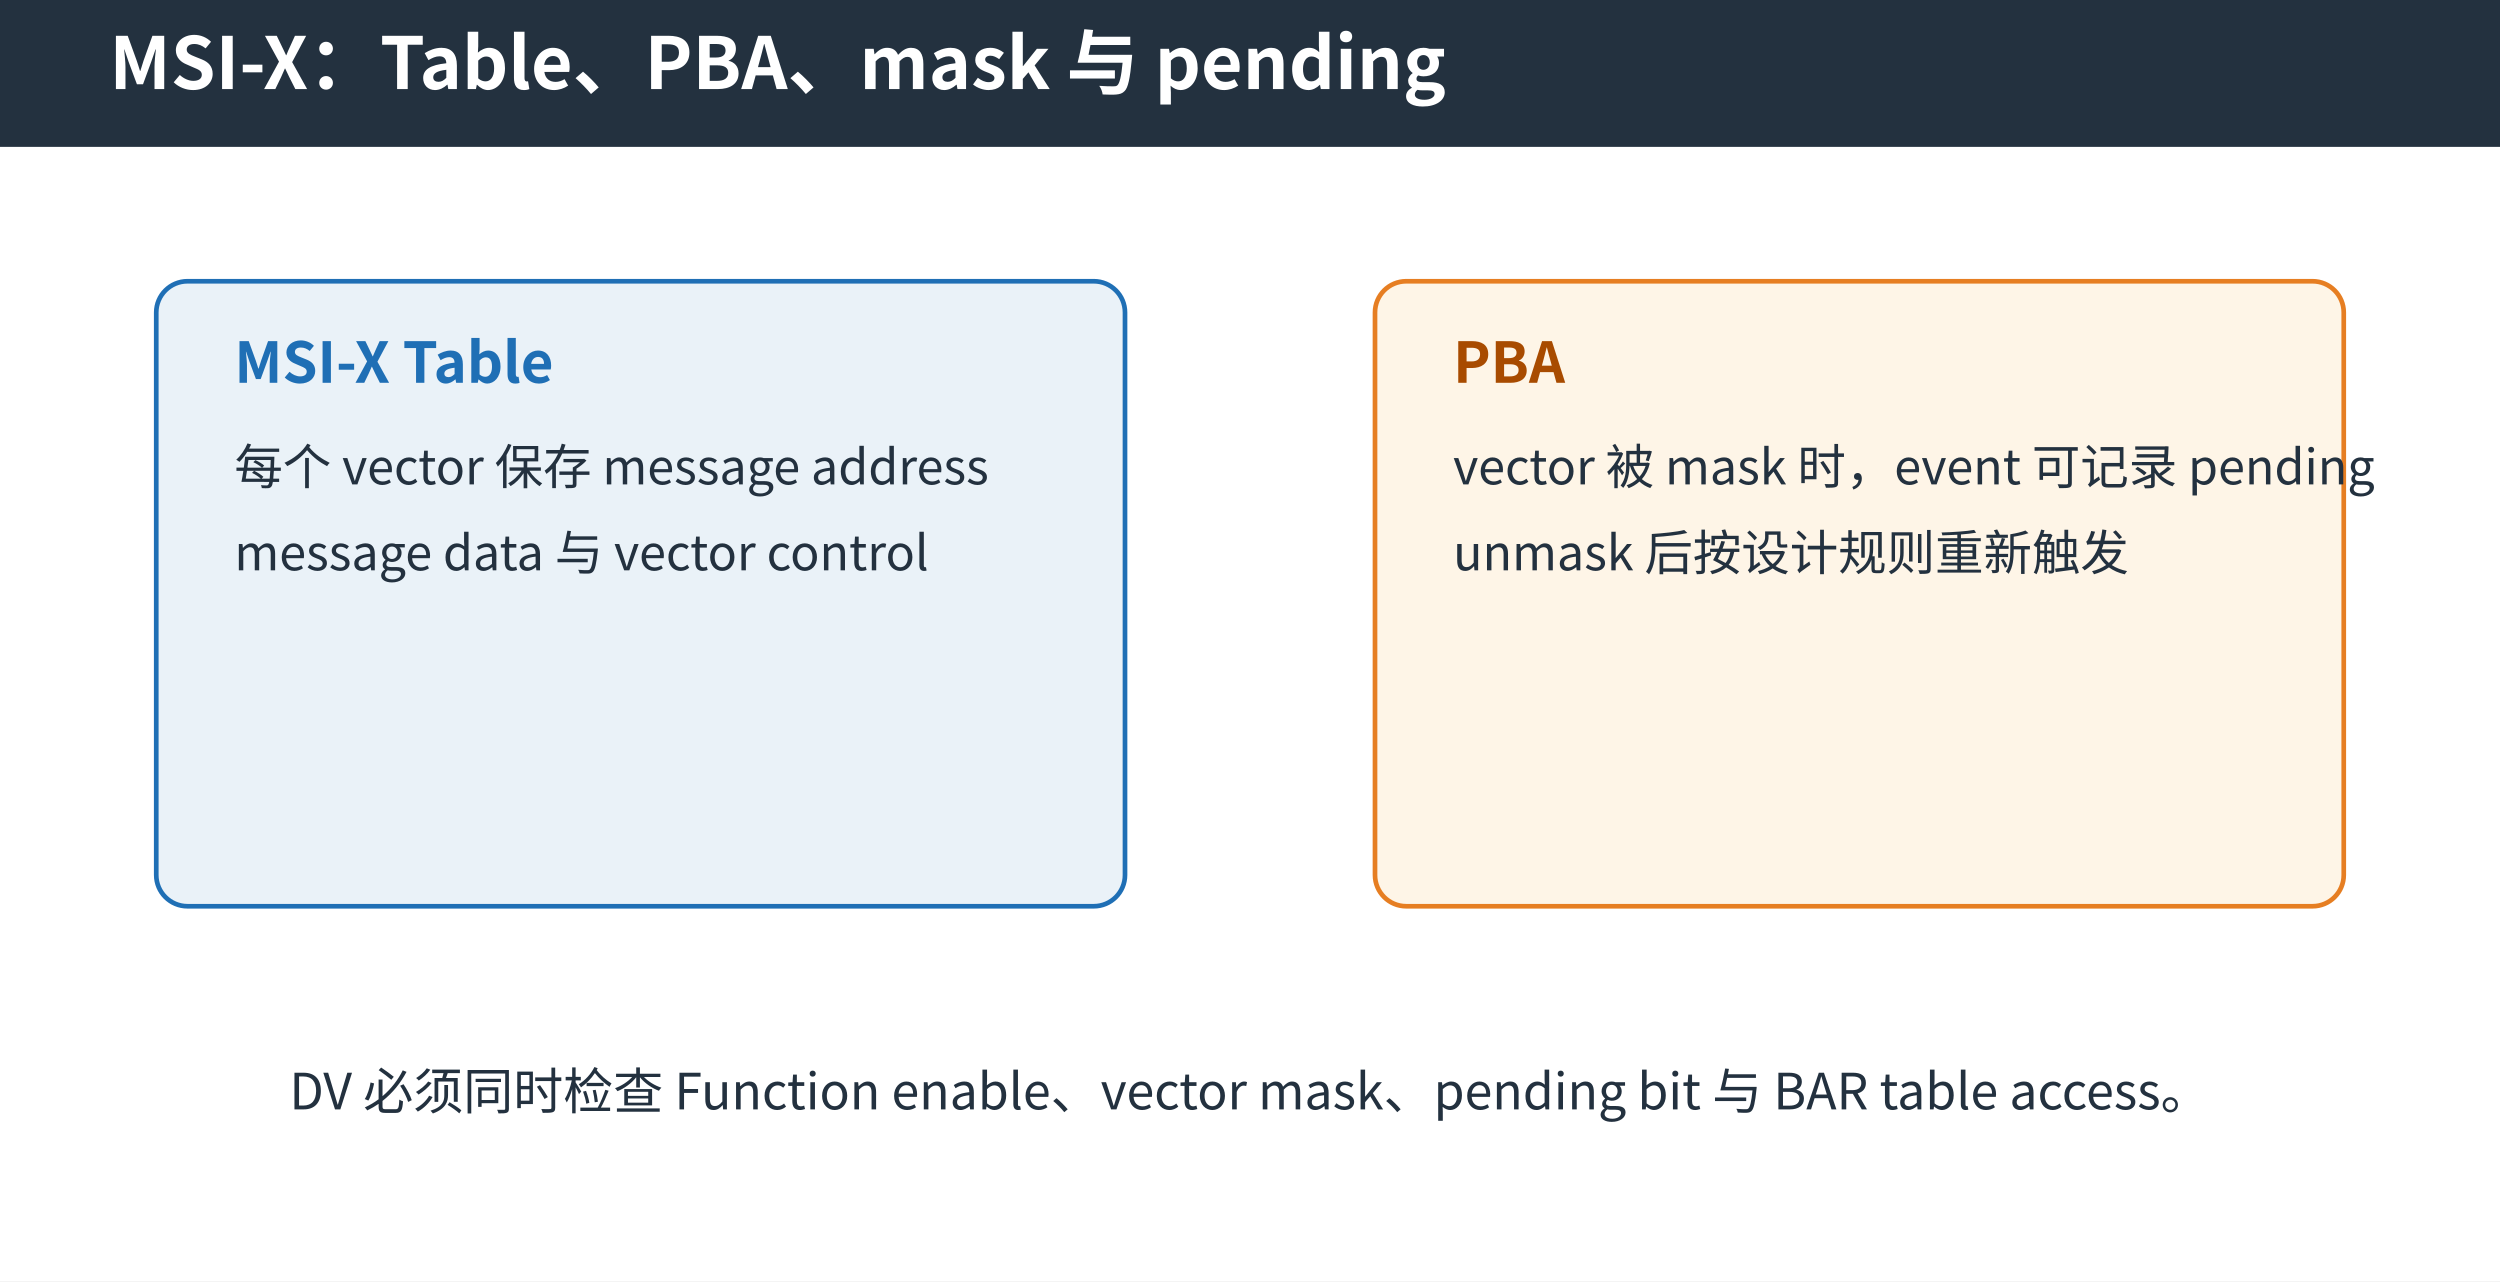
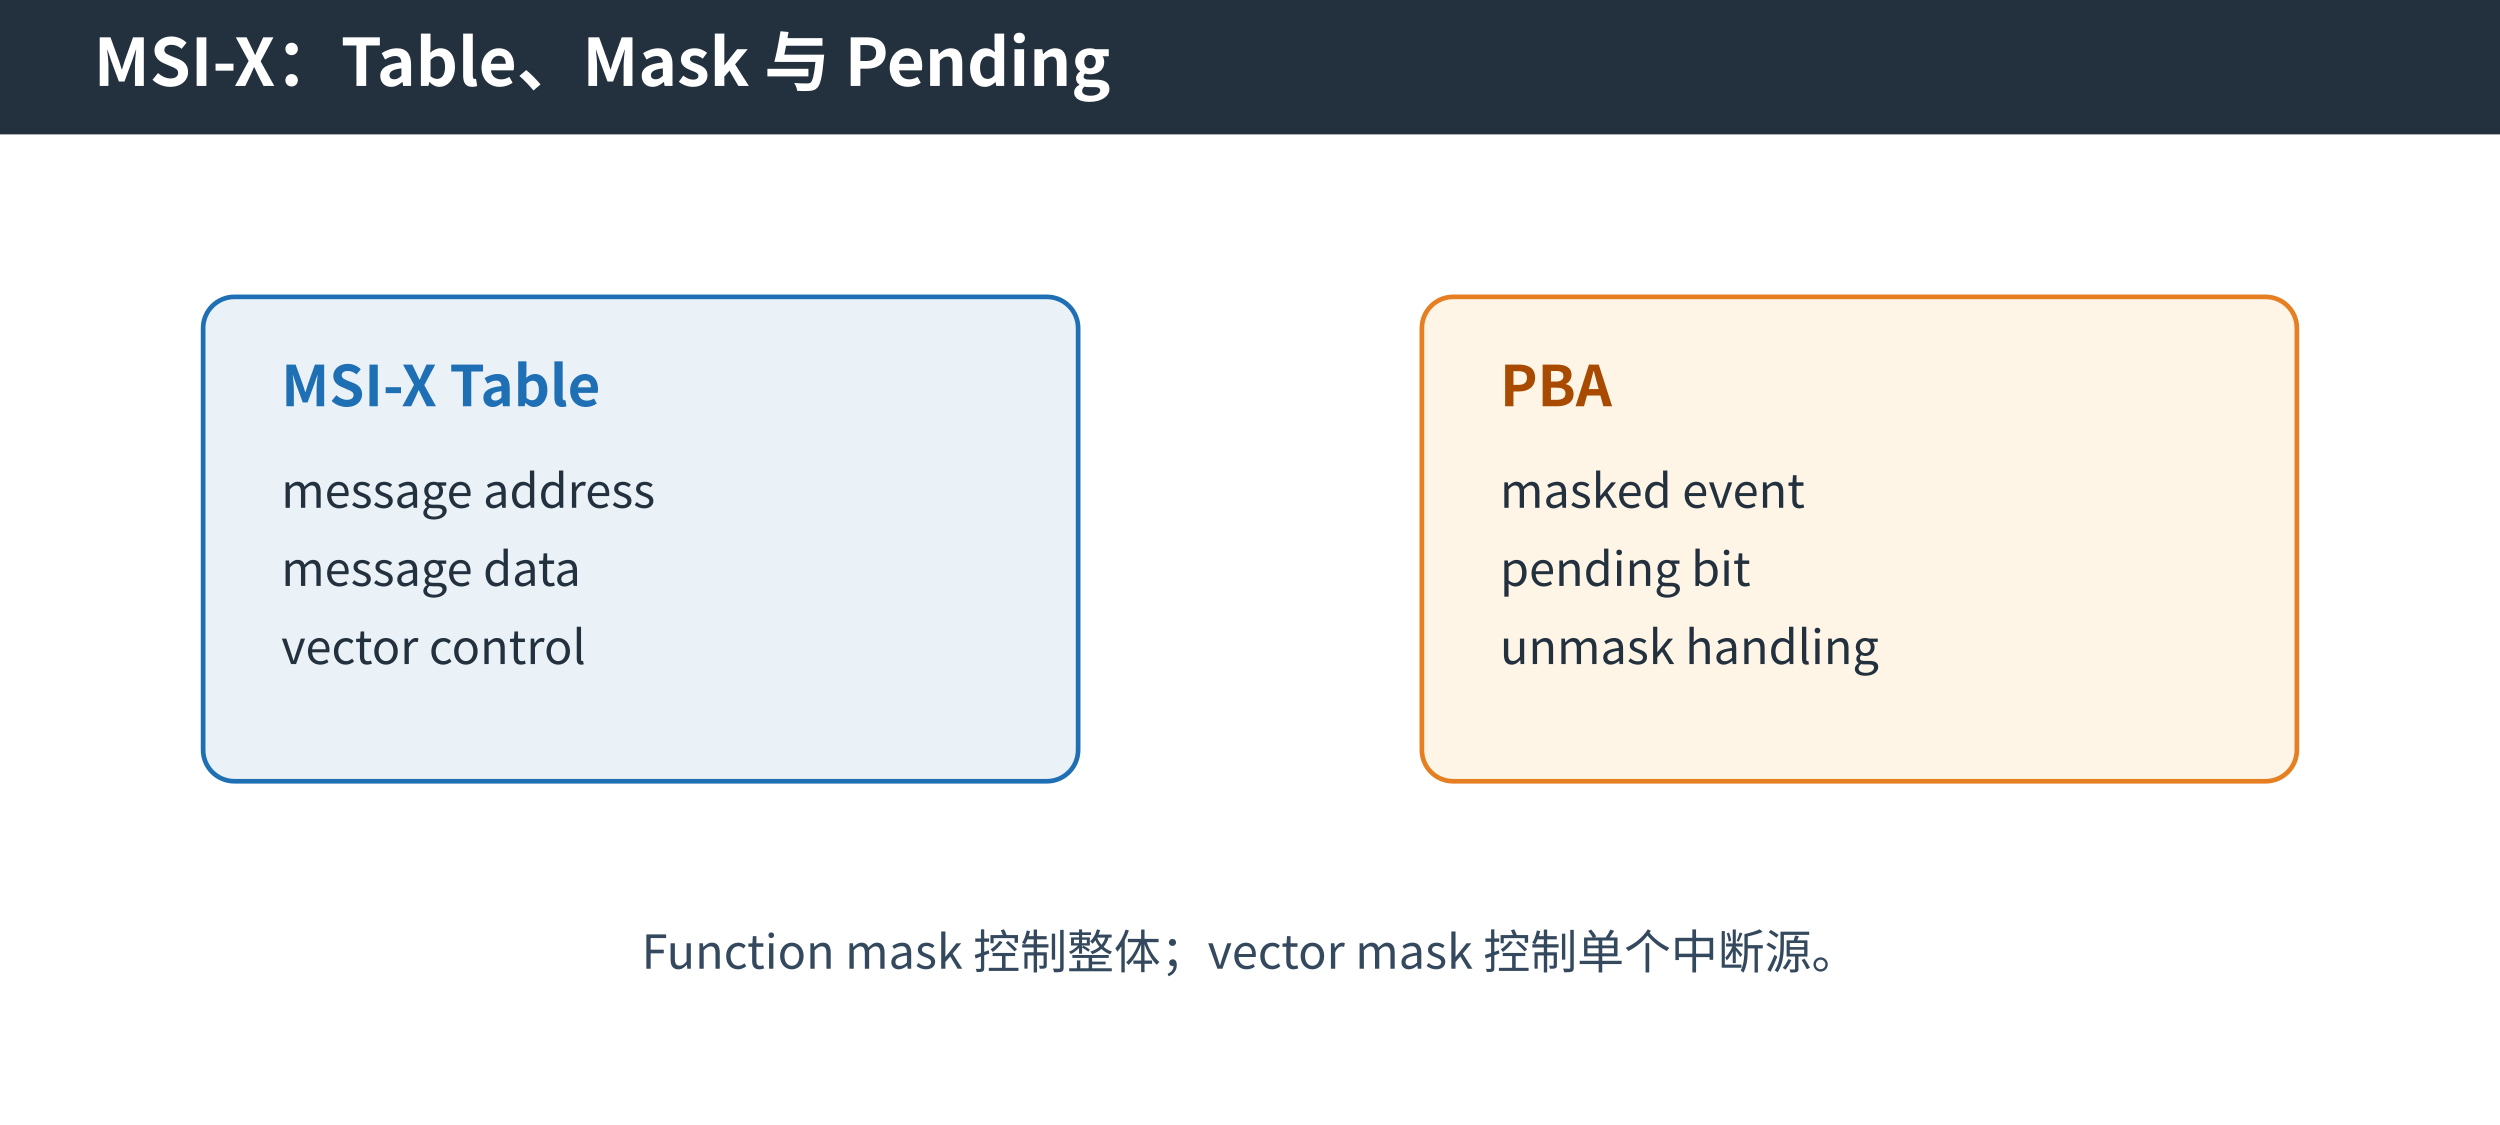
- <svg xmlns="http://www.w3.org/2000/svg" width="1600" height="820" viewBox="0 0 1600 820">
-   <rect width="1600" height="820" fill="#FFFFFF" />
-   <rect width="1600" height="94" fill="#23313F" />
-   <text x="70" y="57" font-family="Noto Sans CJK SC,Arial" font-size="46" font-weight="700" fill="#FFFFFF">MSI-X：Table、PBA、mask 与 pending</text>
-   <rect x="100" y="180" width="620" height="400" rx="20" fill="#EAF2F8" stroke="#1F6FB5" stroke-width="3" />
-   <text x="150" y="245" font-family="Noto Sans CJK SC,Arial" font-size="36" font-weight="700" fill="#1F6FB5">MSI-X Table</text>
-   <text x="150" y="310" font-family="Noto Sans CJK SC,Arial" font-size="31" fill="#23313F">每个 vector 保存 message address</text>
-   <text x="150" y="365" font-family="Noto Sans CJK SC,Arial" font-size="31" fill="#23313F">message data 与 vector control</text>
-   <rect x="880" y="180" width="620" height="400" rx="20" fill="#FEF5E7" stroke="#E67E22" stroke-width="3" />
-   <text x="930" y="245" font-family="Noto Sans CJK SC,Arial" font-size="36" font-weight="700" fill="#A84B00">PBA</text>
-   <text x="930" y="310" font-family="Noto Sans CJK SC,Arial" font-size="31" fill="#23313F">vector 被 mask 时，event 可记录 pending</text>
-   <text x="930" y="365" font-family="Noto Sans CJK SC,Arial" font-size="31" fill="#23313F">unmask 后按设计规则重新触发</text>
-   <text x="800" y="710" text-anchor="middle" font-family="Noto Sans CJK SC,Arial" font-size="32" fill="#23313F">DV 必须同时检查 Function enable、vector mask、pending bit 与 BAR table access。</text>
+ <svg xmlns="http://www.w3.org/2000/svg" width="1600" height="720" viewBox="0 0 1600 720">
+   <rect width="1600" height="720" fill="#FFFFFF" />
+   <rect width="1600" height="86" fill="#23313F" />
+   <text x="60" y="55" font-family="Noto Sans CJK SC,Arial" font-size="42" font-weight="700" fill="#FFFFFF">MSI-X：Table、Mask 与 Pending</text>
+   <rect x="130" y="190" width="560" height="310" rx="20" fill="#EAF2F8" stroke="#1F6FB5" stroke-width="3" />
+   <text x="180" y="260" font-family="Noto Sans CJK SC,Arial" font-size="36" font-weight="700" fill="#1F6FB5">MSI-X Table</text>
+   <text x="180" y="325" font-family="Noto Sans CJK SC,Arial" font-size="30" fill="#23313F">message address</text>
+   <text x="180" y="375" font-family="Noto Sans CJK SC,Arial" font-size="30" fill="#23313F">message data</text>
+   <text x="180" y="425" font-family="Noto Sans CJK SC,Arial" font-size="30" fill="#23313F">vector control</text>
+   <rect x="910" y="190" width="560" height="310" rx="20" fill="#FEF5E7" stroke="#E67E22" stroke-width="3" />
+   <text x="960" y="260" font-family="Noto Sans CJK SC,Arial" font-size="36" font-weight="700" fill="#A84B00">PBA</text>
+   <text x="960" y="325" font-family="Noto Sans CJK SC,Arial" font-size="30" fill="#23313F">masked event</text>
+   <text x="960" y="375" font-family="Noto Sans CJK SC,Arial" font-size="30" fill="#23313F">pending bit</text>
+   <text x="960" y="425" font-family="Noto Sans CJK SC,Arial" font-size="30" fill="#23313F">unmask handling</text>
+   <text x="800" y="620" text-anchor="middle" font-family="Noto Sans CJK SC,Arial" font-size="30" fill="#34495E">Function mask 控制整体；vector mask 控制单个中断源。</text>
</svg>
